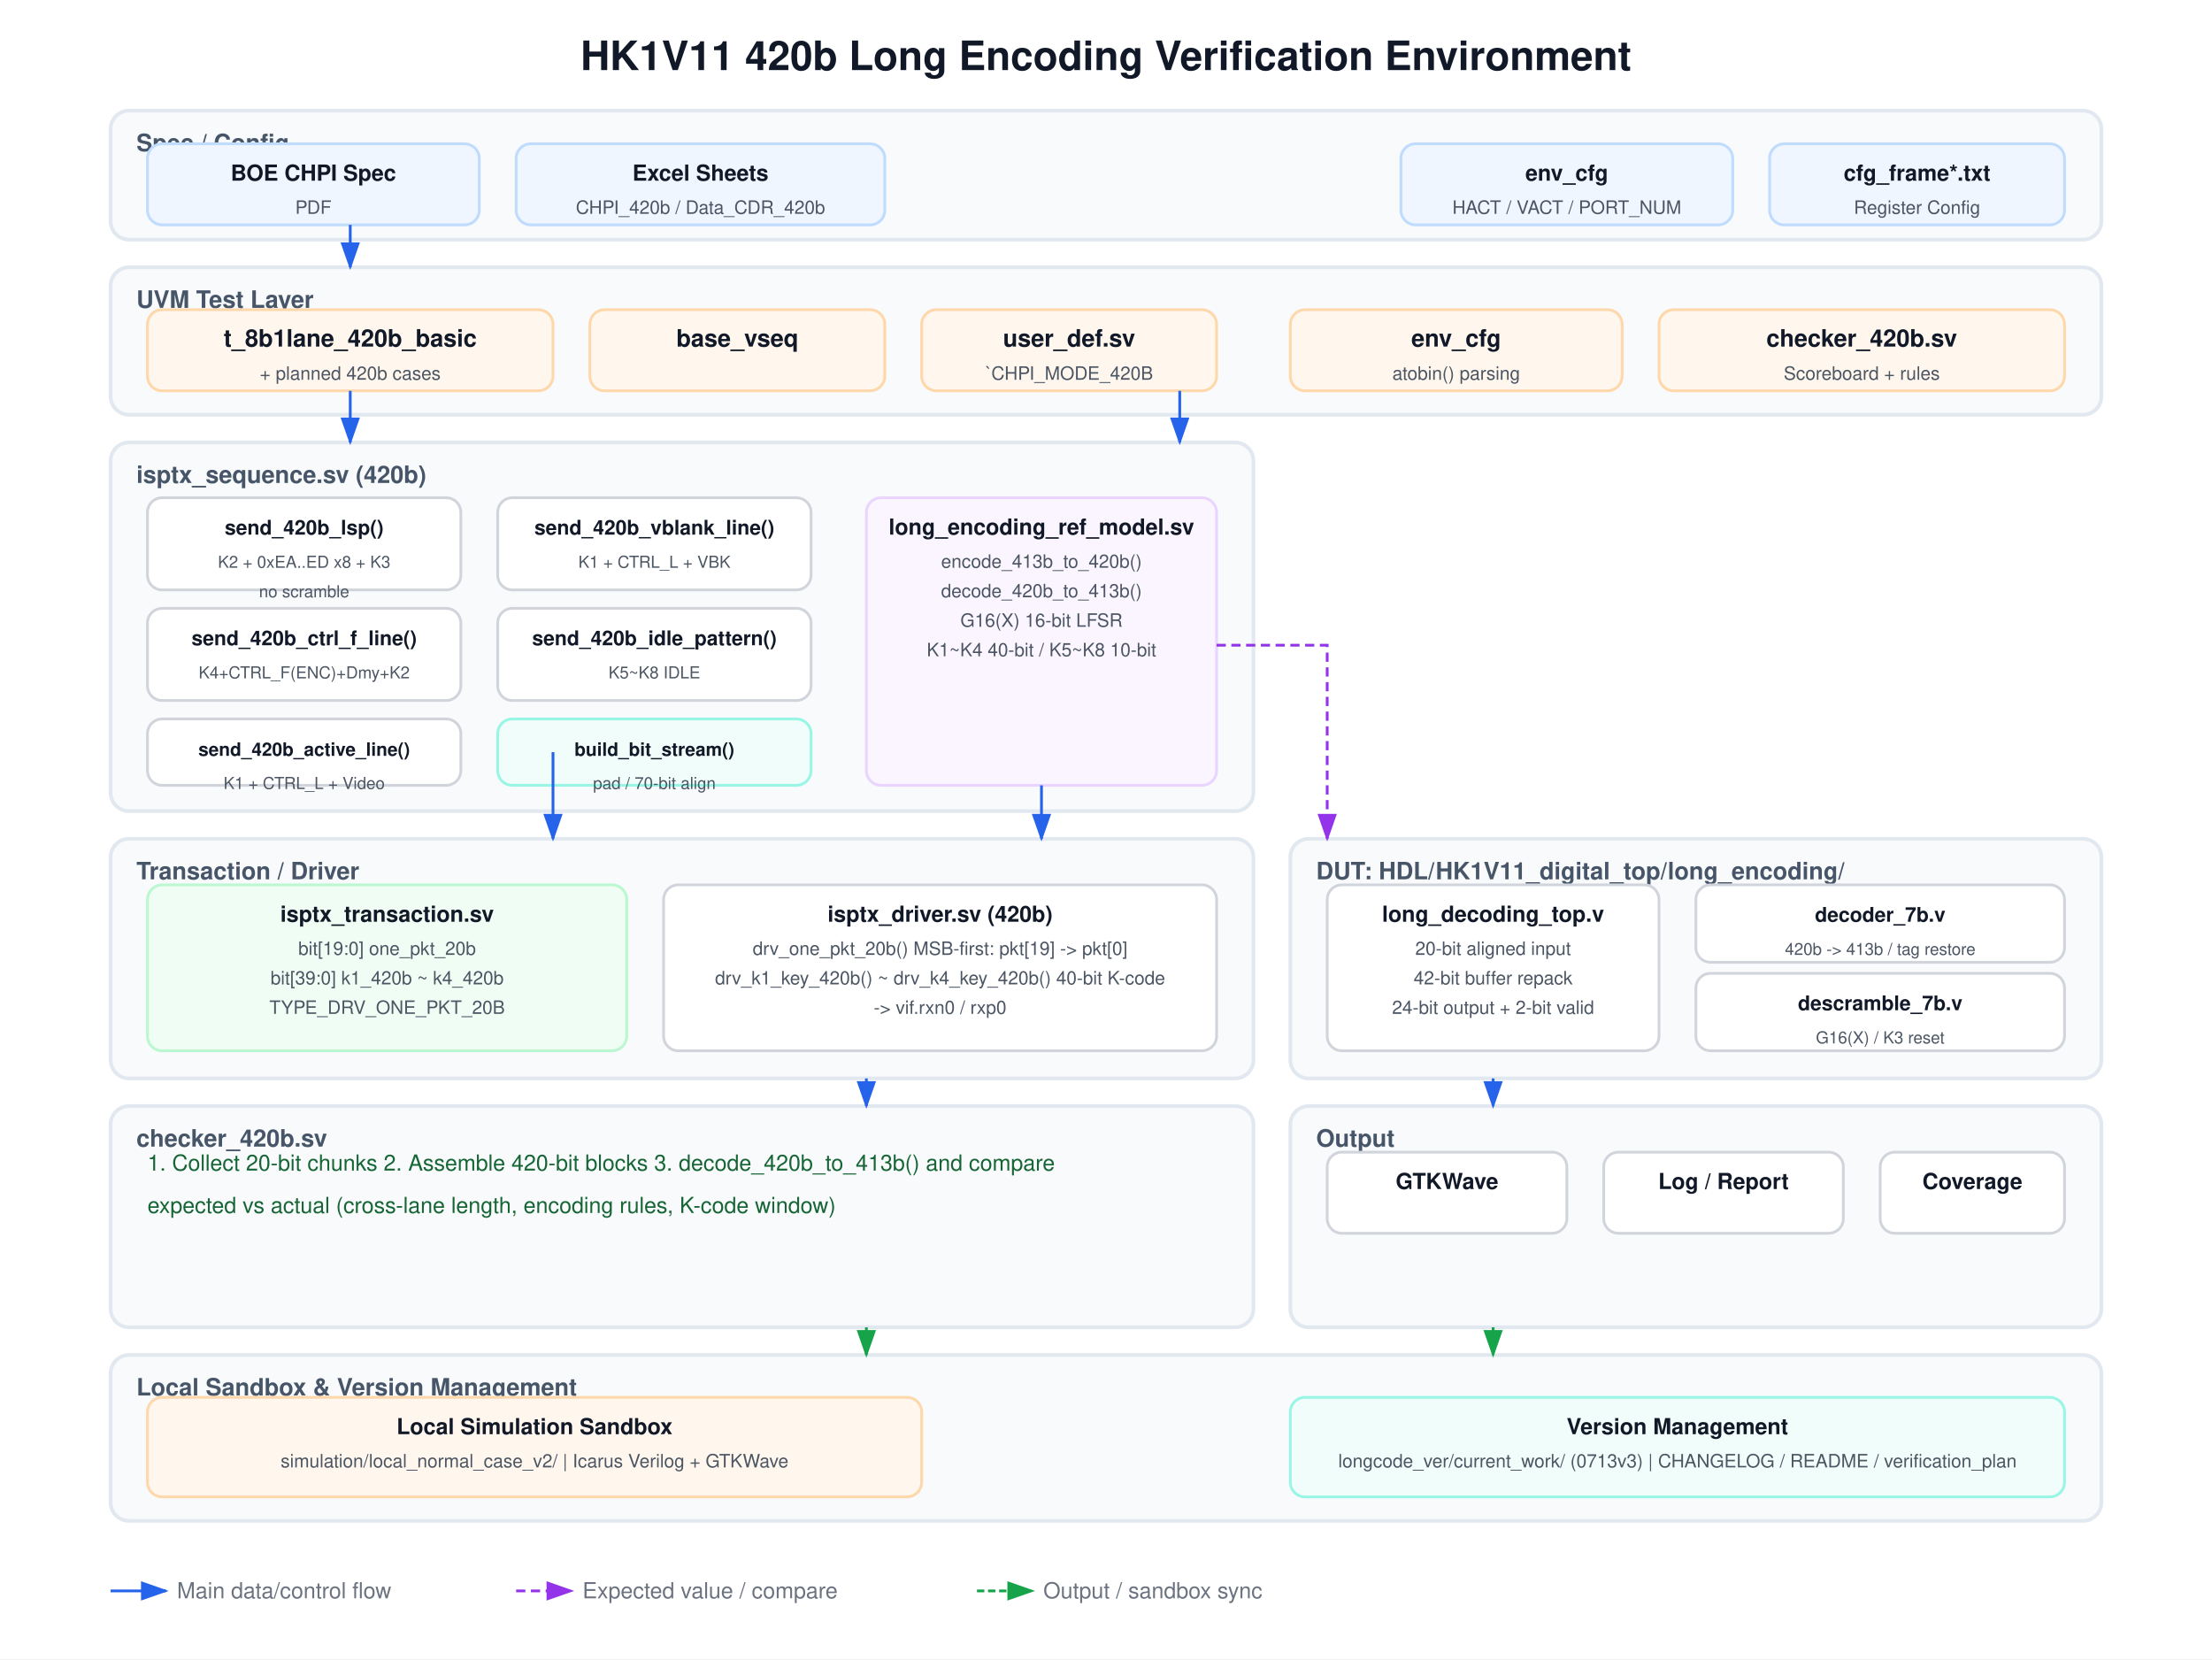
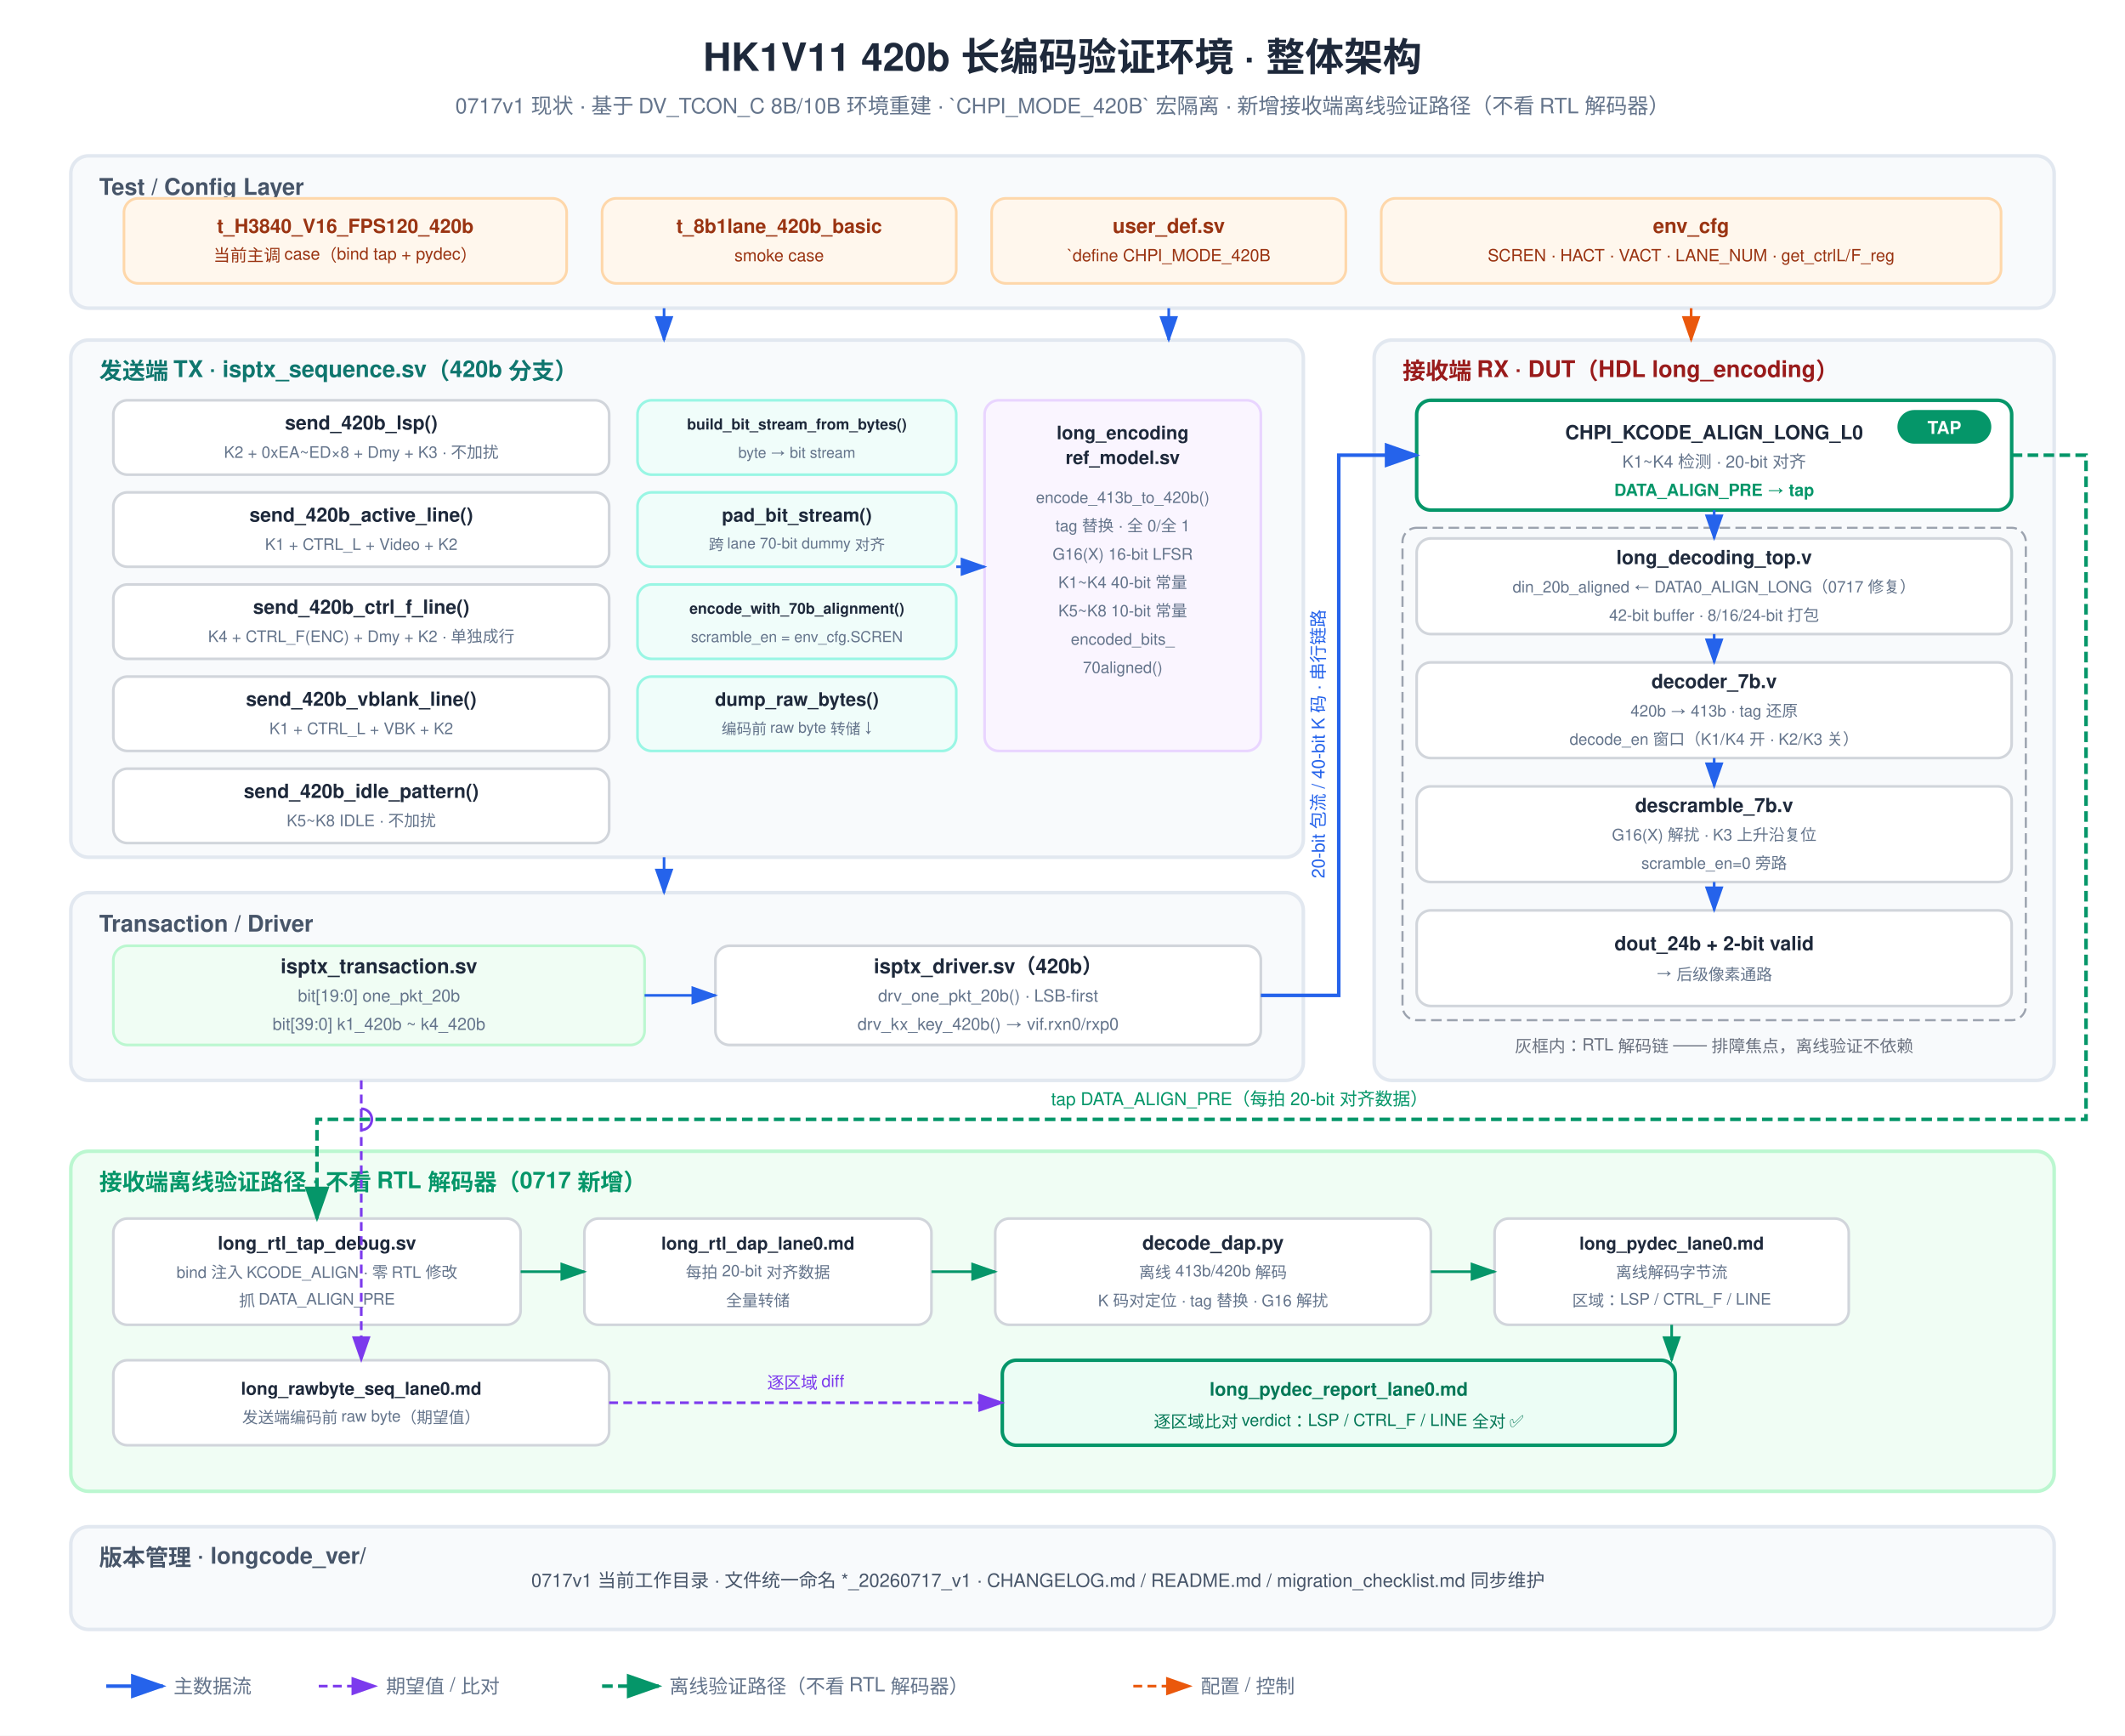
- <svg xmlns="http://www.w3.org/2000/svg" viewBox="0 0 1200 900" width="1200" height="900">
-   <style>
-     text { font-family: 'Helvetica Neue', Helvetica, Arial, 'PingFang SC', 'Microsoft YaHei', 'Microsoft JhengHei', 'SimHei', sans-serif; }
-   </style>
+ <svg xmlns="http://www.w3.org/2000/svg" viewBox="0 0 1200 980" width="1200" height="980">
+   <style>text { font-family: 'Helvetica Neue', Helvetica, Arial, 'PingFang SC', 'Microsoft YaHei', 'Microsoft JhengHei', 'SimHei', sans-serif; }</style>
  <defs>
-     <marker id="arrow-blue" markerWidth="10" markerHeight="7" refX="9" refY="3.5" orient="auto">
+     <marker id="ar-blue" markerWidth="10" markerHeight="7" refX="9" refY="3.5" orient="auto">
      <polygon points="0 0, 10 3.5, 0 7" fill="#2563eb" />
    </marker>
-     <marker id="arrow-green" markerWidth="10" markerHeight="7" refX="9" refY="3.5" orient="auto">
-       <polygon points="0 0, 10 3.5, 0 7" fill="#16a34a" />
+     <marker id="ar-green" markerWidth="10" markerHeight="7" refX="9" refY="3.5" orient="auto">
+       <polygon points="0 0, 10 3.5, 0 7" fill="#059669" />
    </marker>
-     <marker id="arrow-purple" markerWidth="10" markerHeight="7" refX="9" refY="3.5" orient="auto">
-       <polygon points="0 0, 10 3.5, 0 7" fill="#9333ea" />
+     <marker id="ar-purple" markerWidth="10" markerHeight="7" refX="9" refY="3.5" orient="auto">
+       <polygon points="0 0, 10 3.5, 0 7" fill="#7c3aed" />
+     </marker>
+     <marker id="ar-orange" markerWidth="10" markerHeight="7" refX="9" refY="3.5" orient="auto">
+       <polygon points="0 0, 10 3.5, 0 7" fill="#ea580c" />
+     </marker>
+     <marker id="ar-gray" markerWidth="10" markerHeight="7" refX="9" refY="3.5" orient="auto">
+       <polygon points="0 0, 10 3.5, 0 7" fill="#9ca3af" />
    </marker>
  </defs>
-   <rect width="1200" height="900" fill="#ffffff" />
-   <text x="600" y="38" font-size="22" font-weight="600" fill="#111827" text-anchor="middle">HK1V11 420b Long Encoding Verification Environment</text>
-   <rect x="60" y="60" width="1080" height="70" rx="10" fill="#f8fafc" stroke="#e2e8f0" stroke-width="2" />
-   <text x="74" y="82" font-size="13" font-weight="600" fill="#475569">Spec / Config</text>
-   <rect x="80" y="78" width="180" height="44" rx="8" fill="#eff6ff" stroke="#bfdbfe" stroke-width="1.5" />
-   <text x="170" y="98" font-size="12" font-weight="600" fill="#111827" text-anchor="middle">BOE CHPI Spec</text>
-   <text x="170" y="116" font-size="10" fill="#4b5563" text-anchor="middle">PDF</text>
-   <rect x="280" y="78" width="200" height="44" rx="8" fill="#eff6ff" stroke="#bfdbfe" stroke-width="1.5" />
-   <text x="380" y="98" font-size="12" font-weight="600" fill="#111827" text-anchor="middle">Excel Sheets</text>
-   <text x="380" y="116" font-size="10" fill="#4b5563" text-anchor="middle">CHPI_420b / Data_CDR_420b</text>
-   <rect x="760" y="78" width="180" height="44" rx="8" fill="#eff6ff" stroke="#bfdbfe" stroke-width="1.5" />
-   <text x="850" y="98" font-size="12" font-weight="600" fill="#111827" text-anchor="middle">env_cfg</text>
-   <text x="850" y="116" font-size="10" fill="#4b5563" text-anchor="middle">HACT / VACT / PORT_NUM</text>
-   <rect x="960" y="78" width="160" height="44" rx="8" fill="#eff6ff" stroke="#bfdbfe" stroke-width="1.5" />
-   <text x="1040" y="98" font-size="12" font-weight="600" fill="#111827" text-anchor="middle">cfg_frame*.txt</text>
-   <text x="1040" y="116" font-size="10" fill="#4b5563" text-anchor="middle">Register Config</text>
-   <rect x="60" y="145" width="1080" height="80" rx="10" fill="#f8fafc" stroke="#e2e8f0" stroke-width="2" />
-   <text x="74" y="167" font-size="13" font-weight="600" fill="#475569">UVM Test Layer</text>
-   <rect x="80" y="168" width="220" height="44" rx="8" fill="#fff7ed" stroke="#fed7aa" stroke-width="1.5" />
-   <text x="190" y="188" font-size="13" font-weight="600" fill="#111827" text-anchor="middle">t_8b1lane_420b_basic</text>
-   <text x="190" y="206" font-size="10" fill="#4b5563" text-anchor="middle">+ planned 420b cases</text>
-   <rect x="320" y="168" width="160" height="44" rx="8" fill="#fff7ed" stroke="#fed7aa" stroke-width="1.5" />
-   <text x="400" y="188" font-size="13" font-weight="600" fill="#111827" text-anchor="middle">base_vseq</text>
-   <rect x="500" y="168" width="160" height="44" rx="8" fill="#fff7ed" stroke="#fed7aa" stroke-width="1.5" />
-   <text x="580" y="188" font-size="13" font-weight="600" fill="#111827" text-anchor="middle">user_def.sv</text>
-   <text x="580" y="206" font-size="10" fill="#4b5563" text-anchor="middle">`CHPI_MODE_420B</text>
-   <rect x="700" y="168" width="180" height="44" rx="8" fill="#fff7ed" stroke="#fed7aa" stroke-width="1.5" />
-   <text x="790" y="188" font-size="13" font-weight="600" fill="#111827" text-anchor="middle">env_cfg</text>
-   <text x="790" y="206" font-size="10" fill="#4b5563" text-anchor="middle">atobin() parsing</text>
-   <rect x="900" y="168" width="220" height="44" rx="8" fill="#fff7ed" stroke="#fed7aa" stroke-width="1.5" />
-   <text x="1010" y="188" font-size="13" font-weight="600" fill="#111827" text-anchor="middle">checker_420b.sv</text>
-   <text x="1010" y="206" font-size="10" fill="#4b5563" text-anchor="middle">Scoreboard + rules</text>
-   <rect x="60" y="240" width="620" height="200" rx="10" fill="#f8fafc" stroke="#e2e8f0" stroke-width="2" />
-   <text x="74" y="262" font-size="13" font-weight="600" fill="#475569">isptx_sequence.sv (420b)</text>
-   <rect x="80" y="270" width="170" height="50" rx="8" fill="#ffffff" stroke="#d1d5db" stroke-width="1.5" />
-   <text x="165" y="290" font-size="11" font-weight="600" fill="#111827" text-anchor="middle">send_420b_lsp()</text>
-   <text x="165" y="308" font-size="9" fill="#4b5563" text-anchor="middle">K2 + 0xEA..ED x8 + K3</text>
-   <text x="165" y="324" font-size="9" fill="#4b5563" text-anchor="middle">no scramble</text>
-   <rect x="80" y="330" width="170" height="50" rx="8" fill="#ffffff" stroke="#d1d5db" stroke-width="1.5" />
-   <text x="165" y="350" font-size="11" font-weight="600" fill="#111827" text-anchor="middle">send_420b_ctrl_f_line()</text>
-   <text x="165" y="368" font-size="9" fill="#4b5563" text-anchor="middle">K4+CTRL_F(ENC)+Dmy+K2</text>
-   <rect x="80" y="390" width="170" height="36" rx="8" fill="#ffffff" stroke="#d1d5db" stroke-width="1.5" />
-   <text x="165" y="410" font-size="10" font-weight="600" fill="#111827" text-anchor="middle">send_420b_active_line()</text>
-   <text x="165" y="428" font-size="9" fill="#4b5563" text-anchor="middle">K1 + CTRL_L + Video</text>
-   <rect x="270" y="270" width="170" height="50" rx="8" fill="#ffffff" stroke="#d1d5db" stroke-width="1.5" />
-   <text x="355" y="290" font-size="11" font-weight="600" fill="#111827" text-anchor="middle">send_420b_vblank_line()</text>
-   <text x="355" y="308" font-size="9" fill="#4b5563" text-anchor="middle">K1 + CTRL_L + VBK</text>
-   <rect x="270" y="330" width="170" height="50" rx="8" fill="#ffffff" stroke="#d1d5db" stroke-width="1.5" />
-   <text x="355" y="350" font-size="11" font-weight="600" fill="#111827" text-anchor="middle">send_420b_idle_pattern()</text>
-   <text x="355" y="368" font-size="9" fill="#4b5563" text-anchor="middle">K5~K8 IDLE</text>
-   <rect x="270" y="390" width="170" height="36" rx="8" fill="#f0fdfa" stroke="#99f6e4" stroke-width="1.5" />
-   <text x="355" y="410" font-size="10" font-weight="600" fill="#111827" text-anchor="middle">build_bit_stream()</text>
-   <text x="355" y="428" font-size="9" fill="#4b5563" text-anchor="middle">pad / 70-bit align</text>
-   <rect x="470" y="270" width="190" height="156" rx="8" fill="#faf5ff" stroke="#e9d5ff" stroke-width="1.5" />
-   <text x="565" y="290" font-size="12" font-weight="600" fill="#111827" text-anchor="middle">long_encoding_ref_model.sv</text>
-   <text x="565" y="308" font-size="10" fill="#4b5563" text-anchor="middle">encode_413b_to_420b()</text>
-   <text x="565" y="324" font-size="10" fill="#4b5563" text-anchor="middle">decode_420b_to_413b()</text>
-   <text x="565" y="340" font-size="10" fill="#4b5563" text-anchor="middle">G16(X) 16-bit LFSR</text>
-   <text x="565" y="356" font-size="10" fill="#4b5563" text-anchor="middle">K1~K4 40-bit / K5~K8 10-bit</text>
-   <rect x="60" y="455" width="620" height="130" rx="10" fill="#f8fafc" stroke="#e2e8f0" stroke-width="2" />
-   <text x="74" y="477" font-size="13" font-weight="600" fill="#475569">Transaction / Driver</text>
-   <rect x="80" y="480" width="260" height="90" rx="8" fill="#f0fdf4" stroke="#bbf7d0" stroke-width="1.5" />
-   <text x="210" y="500" font-size="12" font-weight="600" fill="#111827" text-anchor="middle">isptx_transaction.sv</text>
-   <text x="210" y="518" font-size="10" fill="#4b5563" text-anchor="middle">bit[19:0] one_pkt_20b</text>
-   <text x="210" y="534" font-size="10" fill="#4b5563" text-anchor="middle">bit[39:0] k1_420b ~ k4_420b</text>
-   <text x="210" y="550" font-size="10" fill="#4b5563" text-anchor="middle">TYPE_DRV_ONE_PKT_20B</text>
-   <rect x="360" y="480" width="300" height="90" rx="8" fill="#ffffff" stroke="#d1d5db" stroke-width="1.5" />
-   <text x="510" y="500" font-size="12" font-weight="600" fill="#111827" text-anchor="middle">isptx_driver.sv (420b)</text>
-   <text x="510" y="518" font-size="10" fill="#4b5563" text-anchor="middle">drv_one_pkt_20b()  MSB-first: pkt[19] -&gt; pkt[0]</text>
-   <text x="510" y="534" font-size="10" fill="#4b5563" text-anchor="middle">drv_k1_key_420b() ~ drv_k4_key_420b()  40-bit K-code</text>
-   <text x="510" y="550" font-size="10" fill="#4b5563" text-anchor="middle">-&gt; vif.rxn0 / rxp0</text>
-   <rect x="700" y="455" width="440" height="130" rx="10" fill="#f8fafc" stroke="#e2e8f0" stroke-width="2" />
-   <text x="714" y="477" font-size="13" font-weight="600" fill="#475569">DUT: HDL/HK1V11_digital_top/long_encoding/</text>
-   <rect x="720" y="480" width="180" height="90" rx="8" fill="#ffffff" stroke="#d1d5db" stroke-width="1.5" />
-   <text x="810" y="500" font-size="12" font-weight="600" fill="#111827" text-anchor="middle">long_decoding_top.v</text>
-   <text x="810" y="518" font-size="10" fill="#4b5563" text-anchor="middle">20-bit aligned input</text>
-   <text x="810" y="534" font-size="10" fill="#4b5563" text-anchor="middle">42-bit buffer repack</text>
-   <text x="810" y="550" font-size="10" fill="#4b5563" text-anchor="middle">24-bit output + 2-bit valid</text>
-   <rect x="920" y="480" width="200" height="42" rx="8" fill="#ffffff" stroke="#d1d5db" stroke-width="1.5" />
-   <text x="1020" y="500" font-size="11" font-weight="600" fill="#111827" text-anchor="middle">decoder_7b.v</text>
-   <text x="1020" y="518" font-size="9" fill="#4b5563" text-anchor="middle">420b -&gt; 413b / tag restore</text>
-   <rect x="920" y="528" width="200" height="42" rx="8" fill="#ffffff" stroke="#d1d5db" stroke-width="1.5" />
-   <text x="1020" y="548" font-size="11" font-weight="600" fill="#111827" text-anchor="middle">descramble_7b.v</text>
-   <text x="1020" y="566" font-size="9" fill="#4b5563" text-anchor="middle">G16(X) / K3 reset</text>
-   <rect x="60" y="600" width="620" height="120" rx="10" fill="#f8fafc" stroke="#e2e8f0" stroke-width="2" />
-   <text x="74" y="622" font-size="13" font-weight="600" fill="#475569">checker_420b.sv</text>
-   <text x="80" y="635" font-size="12" fill="#166534">1. Collect 20-bit chunks    2. Assemble 420-bit blocks    3. decode_420b_to_413b() and compare</text>
-   <text x="80" y="658" font-size="12" fill="#166534">expected vs actual (cross-lane length, encoding rules, K-code window)</text>
-   <rect x="700" y="600" width="440" height="120" rx="10" fill="#f8fafc" stroke="#e2e8f0" stroke-width="2" />
-   <text x="714" y="622" font-size="13" font-weight="600" fill="#475569">Output</text>
-   <rect x="720" y="625" width="130" height="44" rx="8" fill="#ffffff" stroke="#d1d5db" stroke-width="1.5" />
-   <text x="785" y="645" font-size="12" font-weight="600" fill="#111827" text-anchor="middle">GTKWave</text>
-   <rect x="870" y="625" width="130" height="44" rx="8" fill="#ffffff" stroke="#d1d5db" stroke-width="1.5" />
-   <text x="935" y="645" font-size="12" font-weight="600" fill="#111827" text-anchor="middle">Log / Report</text>
-   <rect x="1020" y="625" width="100" height="44" rx="8" fill="#ffffff" stroke="#d1d5db" stroke-width="1.5" />
-   <text x="1070" y="645" font-size="12" font-weight="600" fill="#111827" text-anchor="middle">Coverage</text>
-   <rect x="60" y="735" width="1080" height="90" rx="10" fill="#f8fafc" stroke="#e2e8f0" stroke-width="2" />
-   <text x="74" y="757" font-size="13" font-weight="600" fill="#475569">Local Sandbox &amp; Version Management</text>
-   <rect x="80" y="758" width="420" height="54" rx="8" fill="#fff7ed" stroke="#fed7aa" stroke-width="1.5" />
-   <text x="290" y="778" font-size="12" font-weight="600" fill="#111827" text-anchor="middle">Local Simulation Sandbox</text>
-   <text x="290" y="796" font-size="10" fill="#4b5563" text-anchor="middle">simulation/local_normal_case_v2/  |  Icarus Verilog + GTKWave</text>
-   <rect x="700" y="758" width="420" height="54" rx="8" fill="#f0fdfa" stroke="#99f6e4" stroke-width="1.5" />
-   <text x="910" y="778" font-size="12" font-weight="600" fill="#111827" text-anchor="middle">Version Management</text>
-   <text x="910" y="796" font-size="10" fill="#4b5563" text-anchor="middle">longcode_ver/current_work/ (0713v3)  |  CHANGELOG / README / verification_plan</text>
-   <line x1="190" y1="122" x2="190" y2="145" stroke="#2563eb" stroke-width="1.5" marker-end="url(#arrow-blue)" />
-   <line x1="190" y1="212" x2="190" y2="240" stroke="#2563eb" stroke-width="1.5" marker-end="url(#arrow-blue)" />
-   <line x1="640" y1="212" x2="640" y2="240" stroke="#2563eb" stroke-width="1.5" marker-end="url(#arrow-blue)" />
-   <line x1="565" y1="426" x2="565" y2="455" stroke="#2563eb" stroke-width="1.5" marker-end="url(#arrow-blue)" />
-   <line x1="300" y1="408" x2="300" y2="455" stroke="#2563eb" stroke-width="1.5" marker-end="url(#arrow-blue)" />
-   <line x1="470" y1="585" x2="470" y2="600" stroke="#2563eb" stroke-width="1.5" marker-end="url(#arrow-blue)" />
-   <line x1="810" y1="585" x2="810" y2="600" stroke="#2563eb" stroke-width="1.5" marker-end="url(#arrow-blue)" />
-   <line x1="810" y1="720" x2="810" y2="735" stroke="#16a34a" stroke-width="1.5" stroke-dasharray="4,2" marker-end="url(#arrow-green)" />
-   <line x1="470" y1="720" x2="470" y2="735" stroke="#16a34a" stroke-width="1.5" stroke-dasharray="4,2" marker-end="url(#arrow-green)" />
-   <path d="M 660 350 L 720 350 L 720 455" stroke="#9333ea" stroke-width="1.5" stroke-dasharray="5,3" fill="none" marker-end="url(#arrow-purple)" />
-   <g transform="translate(60, 855)">
-     <line x1="0" y1="8" x2="30" y2="8" stroke="#2563eb" stroke-width="1.5" marker-end="url(#arrow-blue)" />
-     <text x="36" y="12" fill="#6b7280" font-size="12">Main data/control flow</text>
-     <line x1="220" y1="8" x2="250" y2="8" stroke="#9333ea" stroke-width="1.5" stroke-dasharray="5,3" marker-end="url(#arrow-purple)" />
-     <text x="256" y="12" fill="#6b7280" font-size="12">Expected value / compare</text>
-     <line x1="470" y1="8" x2="500" y2="8" stroke="#16a34a" stroke-width="1.5" stroke-dasharray="4,2" marker-end="url(#arrow-green)" />
-     <text x="506" y="12" fill="#6b7280" font-size="12">Output / sandbox sync</text>
-   </g>
+   <rect width="1200" height="980" fill="#ffffff" />
+   <text x="600" y="40" font-size="22" fill="#1e293b" text-anchor="middle" font-weight="600">HK1V11 420b 长编码验证环境 · 整体架构</text>
+   <text x="600" y="64" font-size="12" fill="#64748b" text-anchor="middle">0717v1 现状 · 基于 DV_TCON_C 8B/10B 环境重建 · `CHPI_MODE_420B` 宏隔离 · 新增接收端离线验证路径（不看 RTL 解码器）</text>
+   <rect x="40" y="88" width="1120" height="86" rx="10" fill="#f8fafc" stroke="#e2e8f0" stroke-width="2" />
+   <text x="56" y="110" font-size="13" fill="#475569" text-anchor="start" font-weight="600">Test / Config Layer</text>
+   <rect x="70" y="112" width="250" height="48" rx="8" fill="#fff7ed" stroke="#fed7aa" stroke-width="1.5" />
+   <text x="195.0" y="131.5" font-size="11" fill="#9a3412" text-anchor="middle" font-weight="600">t_H3840_V16_FPS120_420b</text>
+   <text x="195.0" y="147.5" font-size="9.5" fill="#9a3412" text-anchor="middle">当前主调 case（bind tap + pydec）</text>
+   <rect x="340" y="112" width="200" height="48" rx="8" fill="#fff7ed" stroke="#fed7aa" stroke-width="1.5" />
+   <text x="440.0" y="131.5" font-size="11" fill="#9a3412" text-anchor="middle" font-weight="600">t_8b1lane_420b_basic</text>
+   <text x="440.0" y="147.5" font-size="9.5" fill="#9a3412" text-anchor="middle">smoke case</text>
+   <rect x="560" y="112" width="200" height="48" rx="8" fill="#fff7ed" stroke="#fed7aa" stroke-width="1.5" />
+   <text x="660.0" y="131.5" font-size="11.5" fill="#9a3412" text-anchor="middle" font-weight="600">user_def.sv</text>
+   <text x="660.0" y="147.5" font-size="9.5" fill="#9a3412" text-anchor="middle">`define CHPI_MODE_420B</text>
+   <rect x="780" y="112" width="350" height="48" rx="8" fill="#fff7ed" stroke="#fed7aa" stroke-width="1.5" />
+   <text x="955.0" y="131.5" font-size="11.5" fill="#9a3412" text-anchor="middle" font-weight="600">env_cfg</text>
+   <text x="955.0" y="147.5" font-size="9.5" fill="#9a3412" text-anchor="middle">SCREN · HACT · VACT · LANE_NUM · get_ctrlL/F_reg</text>
+   <rect x="40" y="192" width="696" height="292" rx="10" fill="#f8fafc" stroke="#e2e8f0" stroke-width="2" />
+   <text x="56" y="214" font-size="13" fill="#0f766e" text-anchor="start" font-weight="600">发送端 TX · isptx_sequence.sv（420b 分支）</text>
+   <rect x="64" y="226" width="280" height="42" rx="8" fill="#ffffff" stroke="#d1d5db" stroke-width="1.5" />
+   <text x="204.0" y="242.5" font-size="11" fill="#1e293b" text-anchor="middle" font-weight="600">send_420b_lsp()</text>
+   <text x="204.0" y="258.5" font-size="9" fill="#64748b" text-anchor="middle">K2 + 0xEA~ED×8 + Dmy + K3 · 不加扰</text>
+   <rect x="64" y="278" width="280" height="42" rx="8" fill="#ffffff" stroke="#d1d5db" stroke-width="1.5" />
+   <text x="204.0" y="294.5" font-size="11" fill="#1e293b" text-anchor="middle" font-weight="600">send_420b_active_line()</text>
+   <text x="204.0" y="310.5" font-size="9" fill="#64748b" text-anchor="middle">K1 + CTRL_L + Video + K2</text>
+   <rect x="64" y="330" width="280" height="42" rx="8" fill="#ffffff" stroke="#d1d5db" stroke-width="1.5" />
+   <text x="204.0" y="346.5" font-size="11" fill="#1e293b" text-anchor="middle" font-weight="600">send_420b_ctrl_f_line()</text>
+   <text x="204.0" y="362.5" font-size="9" fill="#64748b" text-anchor="middle">K4 + CTRL_F(ENC) + Dmy + K2 · 单独成行</text>
+   <rect x="64" y="382" width="280" height="42" rx="8" fill="#ffffff" stroke="#d1d5db" stroke-width="1.5" />
+   <text x="204.0" y="398.5" font-size="11" fill="#1e293b" text-anchor="middle" font-weight="600">send_420b_vblank_line()</text>
+   <text x="204.0" y="414.5" font-size="9" fill="#64748b" text-anchor="middle">K1 + CTRL_L + VBK + K2</text>
+   <rect x="64" y="434" width="280" height="42" rx="8" fill="#ffffff" stroke="#d1d5db" stroke-width="1.5" />
+   <text x="204.0" y="450.5" font-size="11" fill="#1e293b" text-anchor="middle" font-weight="600">send_420b_idle_pattern()</text>
+   <text x="204.0" y="466.5" font-size="9" fill="#64748b" text-anchor="middle">K5~K8 IDLE · 不加扰</text>
+   <rect x="360" y="226" width="180" height="42" rx="8" fill="#f0fdfa" stroke="#99f6e4" stroke-width="1.5" />
+   <text x="450.0" y="242.5" font-size="8.5" fill="#1e293b" text-anchor="middle" font-weight="600">build_bit_stream_from_bytes()</text>
+   <text x="450.0" y="258.5" font-size="8.5" fill="#64748b" text-anchor="middle">byte → bit stream</text>
+   <rect x="360" y="278" width="180" height="42" rx="8" fill="#f0fdfa" stroke="#99f6e4" stroke-width="1.5" />
+   <text x="450.0" y="294.5" font-size="10.5" fill="#1e293b" text-anchor="middle" font-weight="600">pad_bit_stream()</text>
+   <text x="450.0" y="310.5" font-size="8.5" fill="#64748b" text-anchor="middle">跨 lane 70-bit dummy 对齐</text>
+   <rect x="360" y="330" width="180" height="42" rx="8" fill="#f0fdfa" stroke="#99f6e4" stroke-width="1.5" />
+   <text x="450.0" y="346.5" font-size="8.5" fill="#1e293b" text-anchor="middle" font-weight="600">encode_with_70b_alignment()</text>
+   <text x="450.0" y="362.5" font-size="8.5" fill="#64748b" text-anchor="middle">scramble_en = env_cfg.SCREN</text>
+   <rect x="360" y="382" width="180" height="42" rx="8" fill="#f0fdfa" stroke="#99f6e4" stroke-width="1.5" />
+   <text x="450.0" y="398.5" font-size="10.5" fill="#1e293b" text-anchor="middle" font-weight="600">dump_raw_bytes()</text>
+   <text x="450.0" y="414.5" font-size="8.5" fill="#64748b" text-anchor="middle">编码前 raw byte 转储 ↓</text>
+   <rect x="556" y="226" width="156" height="198" rx="8" fill="#faf5ff" stroke="#e9d5ff" stroke-width="1.5" />
+   <text x="634" y="248" font-size="10.5" fill="#1e293b" text-anchor="middle" font-weight="600">long_encoding</text>
+   <text x="634" y="262" font-size="10.5" fill="#1e293b" text-anchor="middle" font-weight="600">ref_model.sv</text>
+   <text x="634" y="284" font-size="9" fill="#64748b" text-anchor="middle">encode_413b_to_420b()</text>
+   <text x="634" y="300" font-size="9" fill="#64748b" text-anchor="middle">tag 替换 · 全 0/全 1</text>
+   <text x="634" y="316" font-size="9" fill="#64748b" text-anchor="middle">G16(X) 16-bit LFSR</text>
+   <text x="634" y="332" font-size="9" fill="#64748b" text-anchor="middle">K1~K4 40-bit 常量</text>
+   <text x="634" y="348" font-size="9" fill="#64748b" text-anchor="middle">K5~K8 10-bit 常量</text>
+   <text x="634" y="364" font-size="9" fill="#64748b" text-anchor="middle">encoded_bits_</text>
+   <text x="634" y="380" font-size="9" fill="#64748b" text-anchor="middle">70aligned()</text>
+   <rect x="40" y="504" width="696" height="106" rx="10" fill="#f8fafc" stroke="#e2e8f0" stroke-width="2" />
+   <text x="56" y="526" font-size="13" fill="#475569" text-anchor="start" font-weight="600">Transaction / Driver</text>
+   <rect x="64" y="534" width="300" height="56" rx="8" fill="#f0fdf4" stroke="#bbf7d0" stroke-width="1.5" />
+   <text x="214.0" y="549.5" font-size="11.5" fill="#1e293b" text-anchor="middle" font-weight="600">isptx_transaction.sv</text>
+   <text x="214.0" y="565.5" font-size="9.5" fill="#64748b" text-anchor="middle">bit[19:0] one_pkt_20b</text>
+   <text x="214.0" y="581.5" font-size="9.5" fill="#64748b" text-anchor="middle">bit[39:0] k1_420b ~ k4_420b</text>
+   <rect x="404" y="534" width="308" height="56" rx="8" fill="#ffffff" stroke="#d1d5db" stroke-width="1.5" />
+   <text x="558.0" y="549.5" font-size="11.5" fill="#1e293b" text-anchor="middle" font-weight="600">isptx_driver.sv（420b）</text>
+   <text x="558.0" y="565.5" font-size="9.5" fill="#64748b" text-anchor="middle">drv_one_pkt_20b() · LSB-first</text>
+   <text x="558.0" y="581.5" font-size="9.5" fill="#64748b" text-anchor="middle">drv_kx_key_420b() → vif.rxn0/rxp0</text>
+   <rect x="776" y="192" width="384" height="418" rx="10" fill="#f8fafc" stroke="#e2e8f0" stroke-width="2" />
+   <text x="792" y="214" font-size="13" fill="#991b1b" text-anchor="start" font-weight="600">接收端 RX · DUT（HDL long_encoding）</text>
+   <rect x="800" y="226" width="336" height="62" rx="8" fill="#ffffff" stroke="#059669" stroke-width="2" />
+   <text x="968" y="248" font-size="11" fill="#1e293b" text-anchor="middle" font-weight="600">CHPI_KCODE_ALIGN_LONG_L0</text>
+   <text x="968" y="264" font-size="9.5" fill="#64748b" text-anchor="middle">K1~K4 检测 · 20-bit 对齐</text>
+   <text x="968" y="280" font-size="9.5" fill="#059669" text-anchor="middle" font-weight="600">DATA_ALIGN_PRE → tap</text>
+   <rect x="1072" y="232" width="52" height="18" rx="9" fill="#059669" stroke="#059669" stroke-width="1" />
+   <text x="1098" y="245" font-size="10" fill="#ffffff" text-anchor="middle" font-weight="700">TAP</text>
+   <rect x="800" y="304" width="336" height="54" rx="8" fill="#ffffff" stroke="#d1d5db" stroke-width="1.5" />
+   <text x="968.0" y="318.5" font-size="11" fill="#1e293b" text-anchor="middle" font-weight="600">long_decoding_top.v</text>
+   <text x="968.0" y="334.5" font-size="9" fill="#64748b" text-anchor="middle">din_20b_aligned ← DATA0_ALIGN_LONG（0717 修复）</text>
+   <text x="968.0" y="350.5" font-size="9" fill="#64748b" text-anchor="middle">42-bit buffer · 8/16/24-bit 打包</text>
+   <rect x="800" y="374" width="336" height="54" rx="8" fill="#ffffff" stroke="#d1d5db" stroke-width="1.5" />
+   <text x="968.0" y="388.5" font-size="11" fill="#1e293b" text-anchor="middle" font-weight="600">decoder_7b.v</text>
+   <text x="968.0" y="404.5" font-size="9" fill="#64748b" text-anchor="middle">420b → 413b · tag 还原</text>
+   <text x="968.0" y="420.5" font-size="9" fill="#64748b" text-anchor="middle">decode_en 窗口（K1/K4 开 · K2/K3 关）</text>
+   <rect x="800" y="444" width="336" height="54" rx="8" fill="#ffffff" stroke="#d1d5db" stroke-width="1.5" />
+   <text x="968.0" y="458.5" font-size="11" fill="#1e293b" text-anchor="middle" font-weight="600">descramble_7b.v</text>
+   <text x="968.0" y="474.5" font-size="9" fill="#64748b" text-anchor="middle">G16(X) 解扰 · K3 上升沿复位</text>
+   <text x="968.0" y="490.5" font-size="9" fill="#64748b" text-anchor="middle">scramble_en=0 旁路</text>
+   <rect x="800" y="514" width="336" height="54" rx="8" fill="#ffffff" stroke="#d1d5db" stroke-width="1.5" />
+   <text x="968.0" y="536.5" font-size="11" fill="#1e293b" text-anchor="middle" font-weight="600">dout_24b + 2-bit valid</text>
+   <text x="968.0" y="552.5" font-size="9" fill="#64748b" text-anchor="middle">→ 后级像素通路</text>
+   <rect x="792" y="298" width="352" height="278" rx="8" fill="none" stroke="#9ca3af" stroke-width="1.2" stroke-dasharray="6,3" />
+   <text x="968" y="594" font-size="9.5" fill="#6b7280" text-anchor="middle">灰框内：RTL 解码链 —— 排障焦点，离线验证不依赖</text>
+   <rect x="40" y="650" width="1120" height="192" rx="10" fill="#f0fdf4" stroke="#bbf7d0" stroke-width="2" />
+   <text x="56" y="672" font-size="13" fill="#059669" text-anchor="start" font-weight="600">接收端离线验证路径 · 不看 RTL 解码器（0717 新增）</text>
+   <rect x="64" y="688" width="230" height="60" rx="8" fill="#ffffff" stroke="#d1d5db" stroke-width="1.5" />
+   <text x="179.0" y="705.5" font-size="10.5" fill="#1e293b" text-anchor="middle" font-weight="600">long_rtl_tap_debug.sv</text>
+   <text x="179.0" y="721.5" font-size="9" fill="#64748b" text-anchor="middle">bind 注入 KCODE_ALIGN · 零 RTL 修改</text>
+   <text x="179.0" y="737.5" font-size="9" fill="#64748b" text-anchor="middle">抓 DATA_ALIGN_PRE</text>
+   <rect x="330" y="688" width="196" height="60" rx="8" fill="#ffffff" stroke="#d1d5db" stroke-width="1.5" />
+   <text x="428.0" y="705.5" font-size="10" fill="#1e293b" text-anchor="middle" font-weight="600">long_rtl_dap_lane0.md</text>
+   <text x="428.0" y="721.5" font-size="9" fill="#64748b" text-anchor="middle">每拍 20-bit 对齐数据</text>
+   <text x="428.0" y="737.5" font-size="9" fill="#64748b" text-anchor="middle">全量转储</text>
+   <rect x="562" y="688" width="246" height="60" rx="8" fill="#ffffff" stroke="#d1d5db" stroke-width="1.5" />
+   <text x="685.0" y="705.5" font-size="11" fill="#1e293b" text-anchor="middle" font-weight="600">decode_dap.py</text>
+   <text x="685.0" y="721.5" font-size="9" fill="#64748b" text-anchor="middle">离线 413b/420b 解码</text>
+   <text x="685.0" y="737.5" font-size="9" fill="#64748b" text-anchor="middle">K 码对定位 · tag 替换 · G16 解扰</text>
+   <rect x="844" y="688" width="200" height="60" rx="8" fill="#ffffff" stroke="#d1d5db" stroke-width="1.5" />
+   <text x="944.0" y="705.5" font-size="10" fill="#1e293b" text-anchor="middle" font-weight="600">long_pydec_lane0.md</text>
+   <text x="944.0" y="721.5" font-size="9" fill="#64748b" text-anchor="middle">离线解码字节流</text>
+   <text x="944.0" y="737.5" font-size="9" fill="#64748b" text-anchor="middle">区域：LSP / CTRL_F / LINE</text>
+   <rect x="64" y="768" width="280" height="48" rx="8" fill="#ffffff" stroke="#d1d5db" stroke-width="1.5" />
+   <text x="204.0" y="787.5" font-size="10" fill="#1e293b" text-anchor="middle" font-weight="600">long_rawbyte_seq_lane0.md</text>
+   <text x="204.0" y="803.5" font-size="9" fill="#64748b" text-anchor="middle">发送端编码前 raw byte（期望值）</text>
+   <rect x="566" y="768" width="380" height="48" rx="8" fill="#ecfdf5" stroke="#059669" stroke-width="2" />
+   <text x="756" y="788" font-size="10.5" fill="#047857" text-anchor="middle" font-weight="600">long_pydec_report_lane0.md</text>
+   <text x="756" y="806" font-size="9.5" fill="#047857" text-anchor="middle">逐区域比对 verdict：LSP / CTRL_F / LINE 全对 ✅</text>
+   <rect x="40" y="862" width="1120" height="58" rx="10" fill="#f8fafc" stroke="#e2e8f0" stroke-width="2" />
+   <text x="56" y="884" font-size="13" fill="#475569" text-anchor="start" font-weight="600">版本管理 · longcode_ver/</text>
+   <text x="300" y="896" font-size="10.5" fill="#475569" text-anchor="start">0717v1 当前工作目录 · 文件统一命名 *_20260717_v1 · CHANGELOG.md / README.md / migration_checklist.md 同步维护</text>
+   <line x1="375" y1="174" x2="375" y2="192" stroke="#2563eb" stroke-width="1.5" marker-end="url(#ar-blue)" />
+   <line x1="660" y1="174" x2="660" y2="192" stroke="#2563eb" stroke-width="1.5" marker-end="url(#ar-blue)" />
+   <line x1="955" y1="174" x2="955" y2="192" stroke="#ea580c" stroke-width="1.5" stroke-dasharray="5,3" marker-end="url(#ar-orange)" />
+   <line x1="540" y1="320" x2="556" y2="320" stroke="#2563eb" stroke-width="1.5" marker-end="url(#ar-blue)" />
+   <line x1="375" y1="484" x2="375" y2="504" stroke="#2563eb" stroke-width="1.5" marker-end="url(#ar-blue)" />
+   <line x1="364" y1="562" x2="404" y2="562" stroke="#2563eb" stroke-width="1.5" marker-end="url(#ar-blue)" />
+   <path d="M 712 562 L 756 562 L 756 257 L 800 257" stroke="#2563eb" stroke-width="2" fill="none" marker-end="url(#ar-blue)" />
+   <text transform="rotate(-90 748 420)" x="748" y="420" font-size="10" fill="#2563eb" text-anchor="middle">20-bit 包流 / 40-bit K 码 · 串行链路</text>
+   <line x1="968" y1="288" x2="968" y2="304" stroke="#2563eb" stroke-width="1.5" marker-end="url(#ar-blue)" />
+   <line x1="968" y1="358" x2="968" y2="374" stroke="#2563eb" stroke-width="1.5" marker-end="url(#ar-blue)" />
+   <line x1="968" y1="428" x2="968" y2="444" stroke="#2563eb" stroke-width="1.5" marker-end="url(#ar-blue)" />
+   <line x1="968" y1="498" x2="968" y2="514" stroke="#2563eb" stroke-width="1.5" marker-end="url(#ar-blue)" />
+   <path d="M 1136 257 L 1178 257 L 1178 632 L 179 632 L 179 688" stroke="#059669" stroke-width="2" fill="none" stroke-dasharray="6,3" marker-end="url(#ar-green)" />
+   <text x="700" y="624" font-size="10" fill="#059669" text-anchor="middle">tap DATA_ALIGN_PRE（每拍 20-bit 对齐数据）</text>
+   <path d="M 204 610 L 204 768" stroke="#7c3aed" stroke-width="1.5" fill="none" stroke-dasharray="5,3" marker-end="url(#ar-purple)" />
+   <path d="M 204 626 A 5.5 5.5 0 0 1 204 638" stroke="#7c3aed" stroke-width="1.5" fill="none" />
+   <line x1="294" y1="718" x2="330" y2="718" stroke="#059669" stroke-width="1.5" marker-end="url(#ar-green)" />
+   <line x1="526" y1="718" x2="562" y2="718" stroke="#059669" stroke-width="1.5" marker-end="url(#ar-green)" />
+   <line x1="808" y1="718" x2="844" y2="718" stroke="#059669" stroke-width="1.5" marker-end="url(#ar-green)" />
+   <line x1="944" y1="748" x2="944" y2="768" stroke="#059669" stroke-width="1.5" marker-end="url(#ar-green)" />
+   <line x1="344" y1="792" x2="566" y2="792" stroke="#7c3aed" stroke-width="1.5" stroke-dasharray="5,3" marker-end="url(#ar-purple)" />
+   <text x="455" y="784" font-size="9.5" fill="#7c3aed" text-anchor="middle">逐区域 diff</text>
+   <line x1="60" y1="952" x2="92" y2="952" stroke="#2563eb" stroke-width="2" marker-end="url(#ar-blue)" />
+   <text x="98" y="956" font-size="11" fill="#64748b" text-anchor="start">主数据流</text>
+   <line x1="180" y1="952" x2="212" y2="952" stroke="#7c3aed" stroke-width="1.5" stroke-dasharray="5,3" marker-end="url(#ar-purple)" />
+   <text x="218" y="956" font-size="11" fill="#64748b" text-anchor="start">期望值 / 比对</text>
+   <line x1="340" y1="952" x2="372" y2="952" stroke="#059669" stroke-width="2" stroke-dasharray="6,3" marker-end="url(#ar-green)" />
+   <text x="378" y="956" font-size="11" fill="#64748b" text-anchor="start">离线验证路径（不看 RTL 解码器）</text>
+   <line x1="640" y1="952" x2="672" y2="952" stroke="#ea580c" stroke-width="1.5" stroke-dasharray="5,3" marker-end="url(#ar-orange)" />
+   <text x="678" y="956" font-size="11" fill="#64748b" text-anchor="start">配置 / 控制</text>
</svg>
